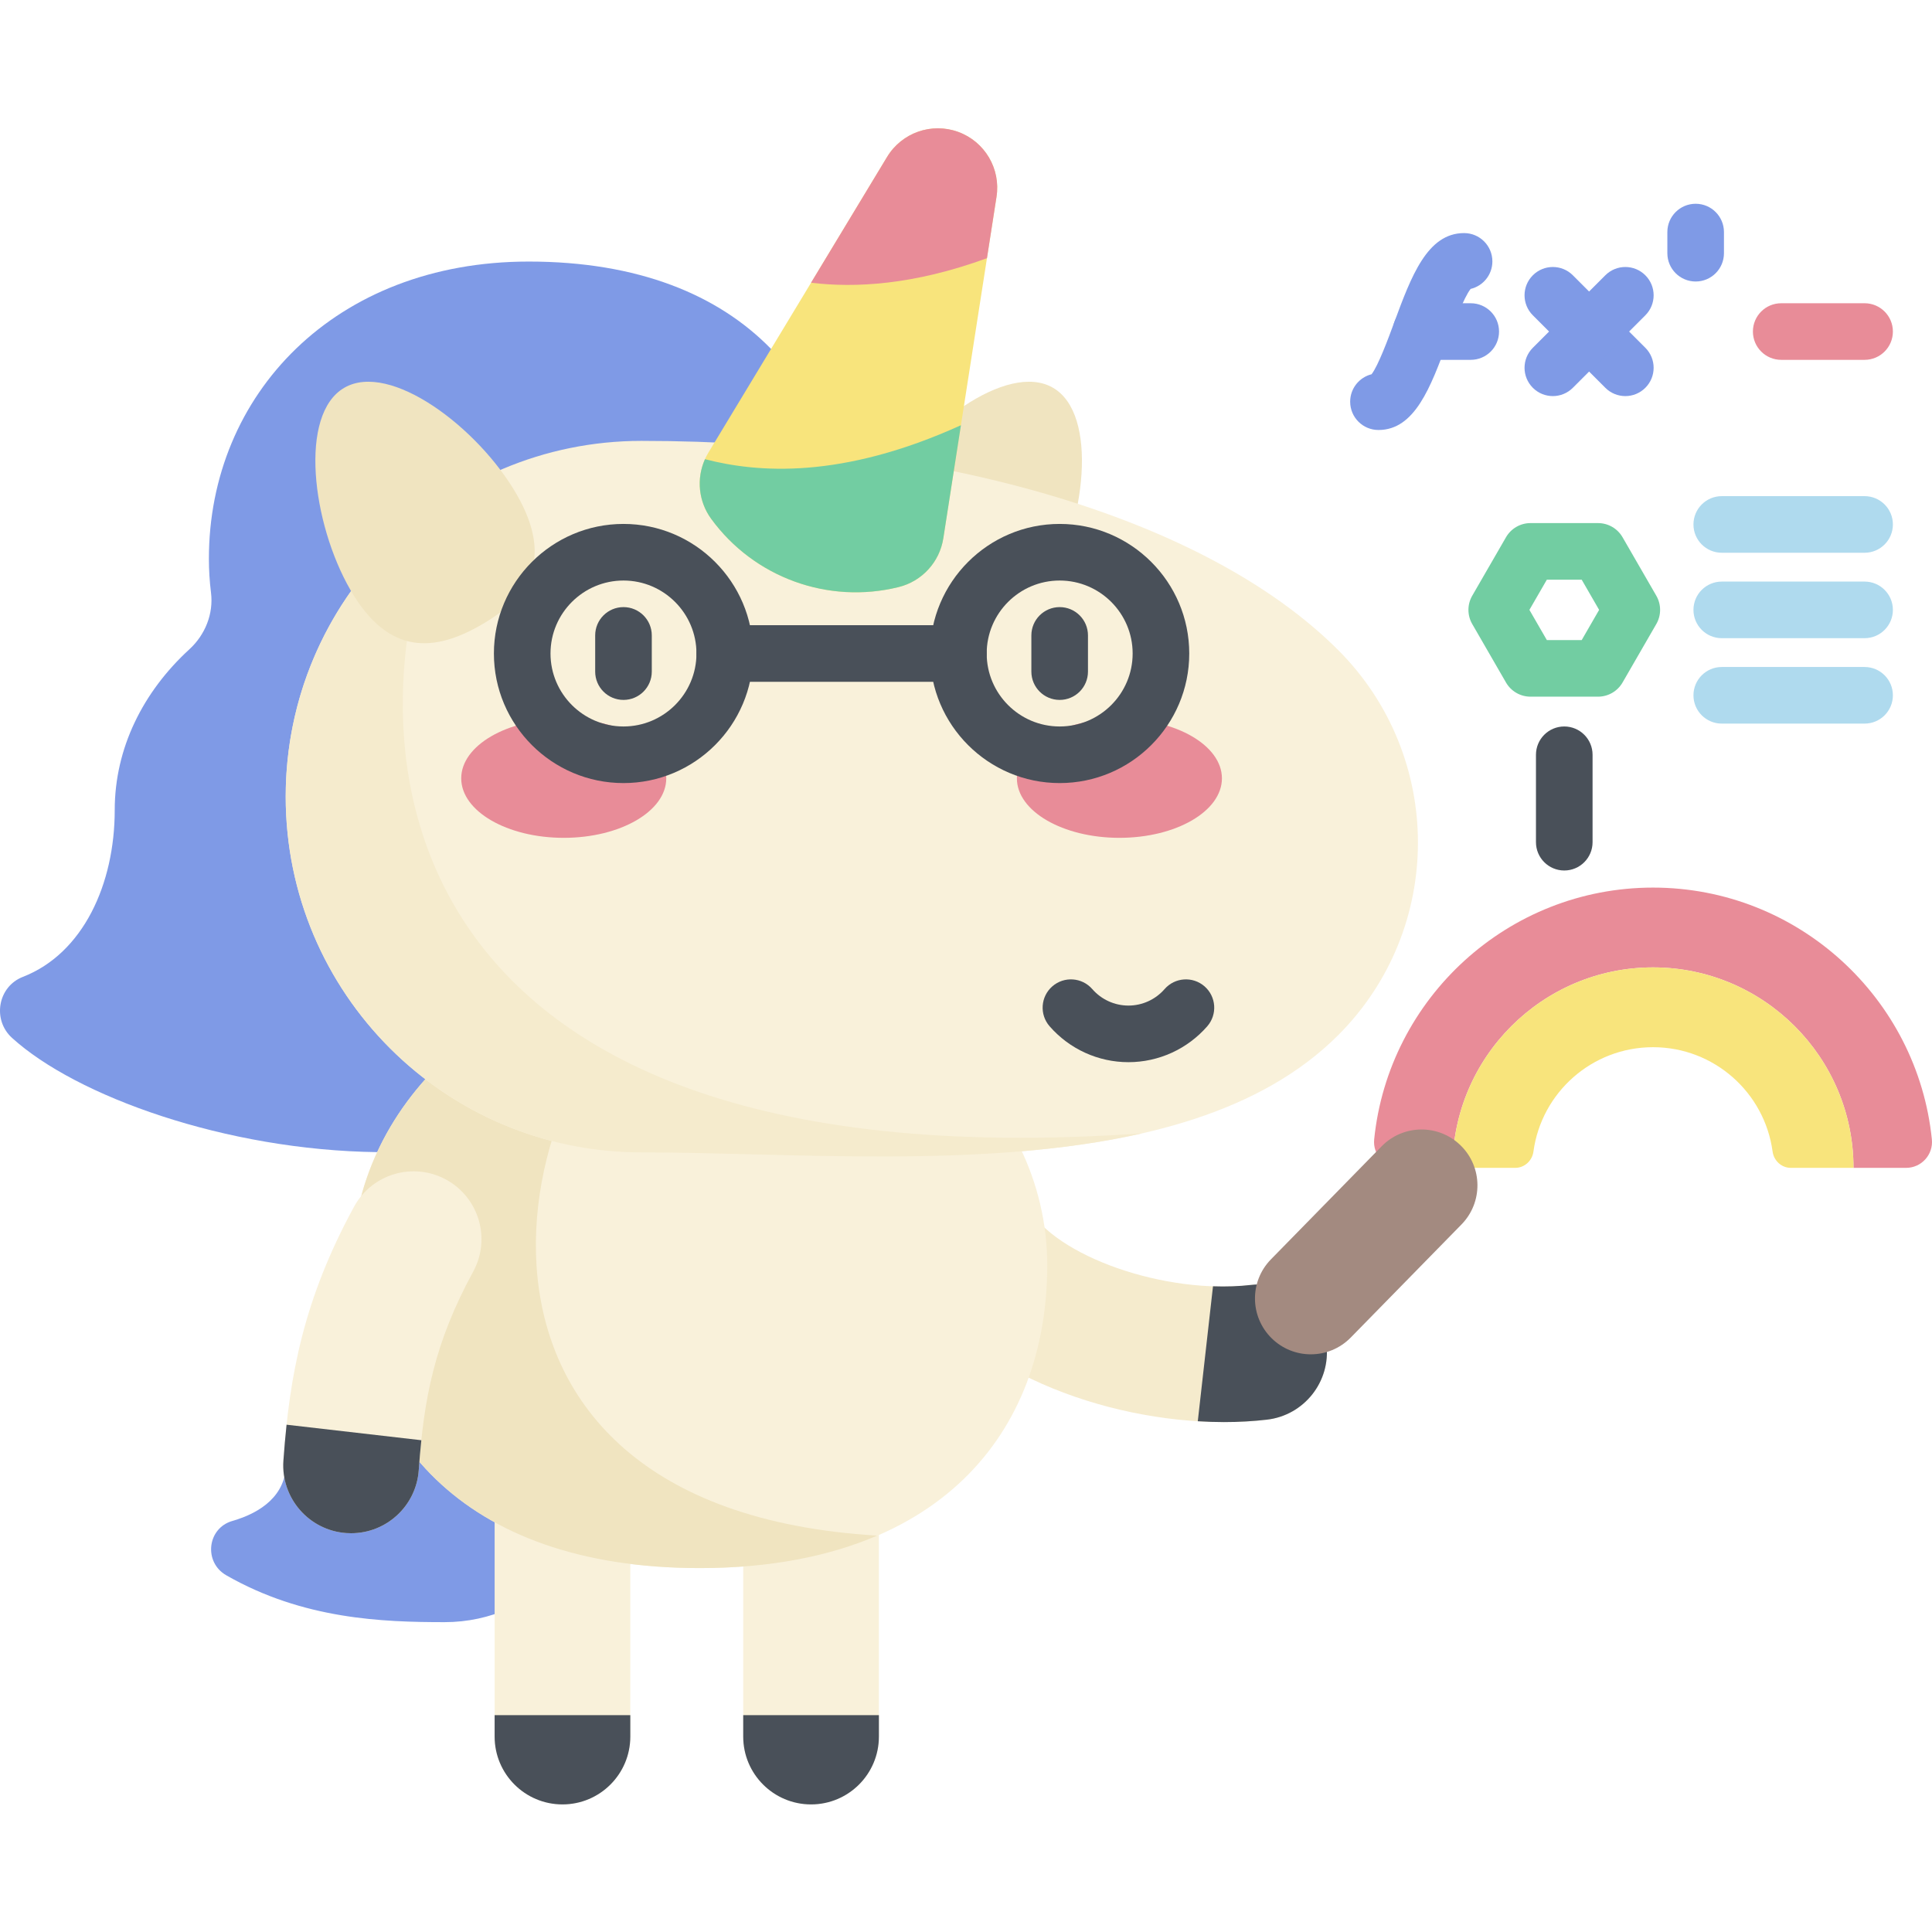
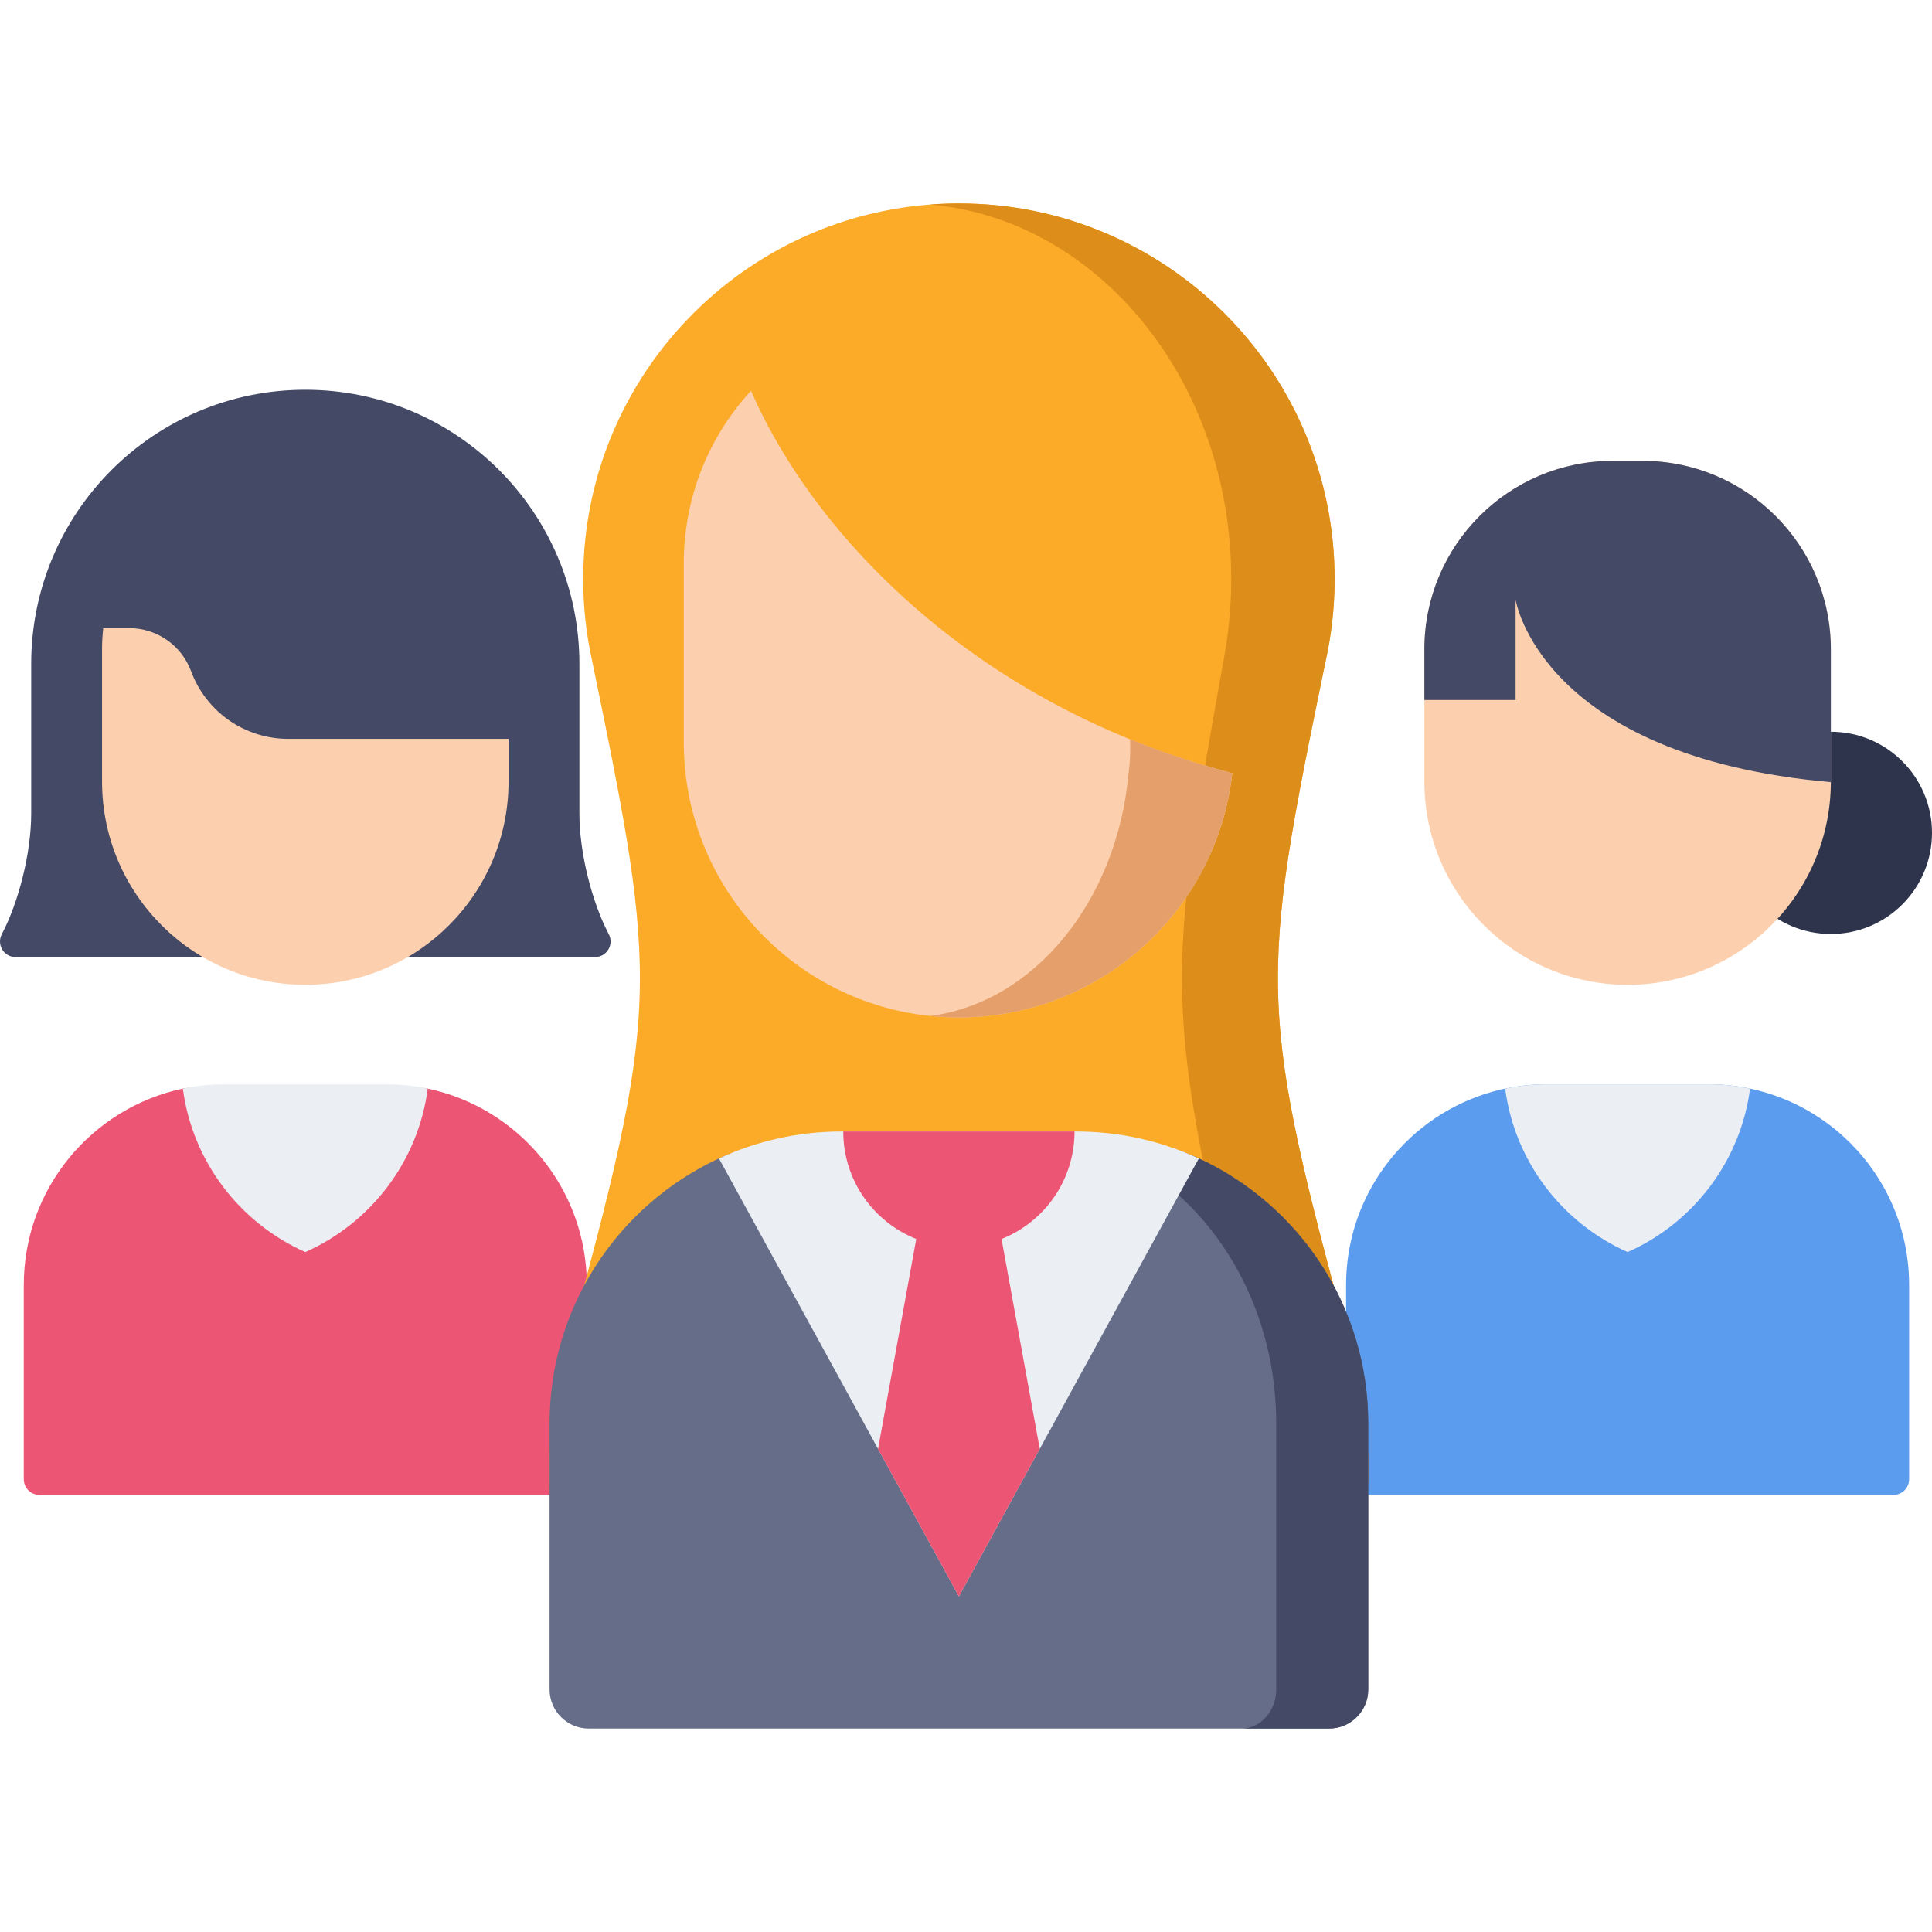
- <svg xmlns="http://www.w3.org/2000/svg" viewBox="0 -34 512.001 512">
-   <path d="m120.84 311.883c-24.578-1.695-45.039 17.738-45.039 41.949 0 8.395-6.578 13.039-14.227 15.238-6.688 1.926-7.652 10.938-1.617 14.395 20.391 11.68 41.434 12.422 57.898 12.422 24.215 0 43.648-20.461 41.953-45.035-1.43-20.738-18.23-37.539-38.969-38.969zm0 0" fill="#7f9ae6" />
-   <path d="m149.059 444.188c-9.93 0-17.977-8.051-17.977-17.98v-67.484c0-9.93 8.047-17.98 17.977-17.98 9.93 0 17.977 8.051 17.977 17.98v67.484c0 9.93-8.047 17.98-17.977 17.98zm0 0" fill="#f9f1da" />
-   <path d="m131.082 420.527v5.68c0 9.93 8.047 17.98 17.977 17.98 9.93 0 17.98-8.051 17.98-17.98v-5.68zm0 0" fill="#495059" />
-   <path d="m214.938 444.188c-9.93 0-17.977-8.051-17.977-17.98v-67.484c0-9.93 8.047-17.98 17.977-17.98s17.977 8.051 17.977 17.98v67.484c0 9.93-8.047 17.98-17.977 17.98zm0 0" fill="#f9f1da" />
-   <path d="m196.961 420.527v5.68c0 9.93 8.051 17.98 17.977 17.98 9.93 0 17.98-8.051 17.98-17.98v-5.68zm0 0" fill="#495059" />
-   <path d="m140.105 35.316c-51.344 0-84.746 35.262-84.746 78.754 0 3.039.191 6.035.559 8.984.699 5.629-1.551 11.18-5.73 15.016-12.293 11.27-19.785 26.207-19.785 42.605 0 19.605-8.363 37.992-24.344 44.207-6.641 2.578-8.152 11.363-2.887 16.156 33.922 30.898 158.84 57.453 197.254-22.723 0 0 24.426-31.336 24.426-104.246.004-43.492-26.691-78.754-84.746-78.754zm0 0" fill="#7f9ae6" />
-   <path d="m233.422 96.941c-10.207 17.672-2.82 27.633 9.332 34.648s24.473 8.434 34.676-9.242c10.203-17.672 13.758-46.582 1.605-53.598s-35.41 10.516-45.613 28.191zm0 0" fill="#f0e4c0" />
-   <path d="m324.355 342.867c-31.605 0-69.414-13.863-83.59-39.871-4.75-8.719-1.535-19.637 7.184-24.391 8.719-4.746 19.637-1.535 24.387 7.184 7.152 13.117 36.5 23.387 59.246 20.727 9.852-1.152 18.793 5.906 19.945 15.77 1.152 9.859-5.91 18.789-15.773 19.941-3.664.426-7.484.641-11.398.641zm0 0" fill="#f5ebcd" />
-   <path d="m331.582 306.516c-3.266.379-6.672.488-10.125.367l-4.031 35.762c2.336.141 4.648.223 6.93.223 3.914 0 7.734-.215 11.398-.641 9.863-1.152 16.926-10.082 15.773-19.941-1.152-9.863-10.094-16.922-19.945-15.77zm0 0" fill="#495059" />
-   <path d="m277.531 301.285c0 44.336-28.562 80.273-92.102 80.273-63.539 0-92.102-35.938-92.102-80.273 0-44.332 41.234-80.27 92.102-80.27 50.867 0 92.102 35.938 92.102 80.27zm0 0" fill="#f9f1da" />
-   <path d="m185.43 381.559c18.641 0 34.25-3.113 47.031-8.605-123.941-7.422-98.258-124.32-53.465-151.738-47.863 2.879-85.668 37.625-85.668 80.07 0 44.336 28.562 80.273 92.102 80.273zm0 0" fill="#f0e4c0" />
-   <path d="m354.629 138.27c-34.91-34.91-105.098-55.434-184.633-55.434-52.066 0-94.281 42.211-94.281 94.277 0 52.07 42.215 94.281 94.281 94.281 57.531 0 143.508 10.07 184.633-31.055 28.188-28.188 28.188-73.883 0-102.07zm0 0" fill="#f9f1da" />
-   <path d="m118.555 98.102c-25.789 16.824-42.84 45.926-42.84 79.012 0 52.07 42.215 94.281 94.281 94.281 38.785 0 90.5 4.574 132.684-5.047-208.008 14.621-210.969-110.105-184.125-168.246zm0 0" fill="#f5ebcd" />
-   <path d="m176.566 172.27c0-8.707-12.164-15.766-27.168-15.766-15.008 0-27.168 7.059-27.168 15.766s12.16 15.766 27.168 15.766c15.004 0 27.168-7.059 27.168-15.766zm0 0" fill="#e88c98" />
-   <path d="m323.824 172.27c0-8.707-12.164-15.766-27.168-15.766s-27.168 7.059-27.168 15.766 12.164 15.766 27.168 15.766 27.168-7.059 27.168-15.766zm0 0" fill="#e88c98" />
-   <path d="m165.23 151.484c-4.145 0-7.5-3.359-7.5-7.5v-9.594c0-4.145 3.355-7.5 7.5-7.5 4.141 0 7.5 3.355 7.5 7.5v9.594c0 4.141-3.359 7.5-7.5 7.5zm0 0" fill="#495059" />
-   <path d="m280.824 151.484c-4.145 0-7.5-3.359-7.5-7.5v-9.594c0-4.145 3.355-7.5 7.5-7.5 4.141 0 7.5 3.355 7.5 7.5v9.594c0 4.141-3.359 7.5-7.5 7.5zm0 0" fill="#495059" />
-   <path d="m299.047 247.488c-8.008 0-15.621-3.469-20.891-9.516-2.723-3.121-2.398-7.859.727-10.582 3.121-2.719 7.859-2.395 10.582.727 2.418 2.777 5.91 4.371 9.582 4.371s7.164-1.594 9.582-4.371c2.723-3.121 7.457-3.445 10.582-.727 3.125 2.723 3.449 7.461.73 10.582-5.273 6.047-12.887 9.516-20.895 9.516zm0 0" fill="#495059" />
-   <path d="m238.148 121.582c-18.695 4.621-38.328-2.523-49.676-18.082-3.762-5.152-4.059-12.059-.758-17.52l47.367-78.383c3.887-6.434 11.781-9.215 18.844-6.648 7.062 2.574 11.32 9.781 10.164 17.203l-14.098 90.496c-.98 6.301-5.652 11.402-11.844 12.934zm0 0" fill="#f8e47c" />
-   <path d="m253.926.949c-7.062-2.566-14.957.215-18.844 6.648l-20.145 33.332c11.672 1.402 27.102.621 46.617-6.504l2.531-16.27c1.16-7.426-3.098-14.637-10.16-17.207zm0 0" fill="#e88c98" />
-   <path d="m249.992 108.648 4.664-29.957c-31.672 14.375-53.914 12.605-67.832 9-2.305 5.141-1.73 11.18 1.648 15.809 11.348 15.559 30.98 22.703 49.676 18.082 6.191-1.531 10.863-6.633 11.844-12.934zm0 0" fill="#72cda2" />
-   <path d="m136.879 96.941c10.203 17.672 2.82 27.633-9.336 34.648-12.152 7.016-24.469 8.434-34.672-9.242-10.203-17.672-13.762-46.582-1.605-53.598 12.148-7.016 35.41 10.516 45.613 28.191zm0 0" fill="#f0e4c0" />
-   <path d="m93.055 372.324c-.426 0-.852-.016-1.281-.047-9.906-.695-17.367-9.293-16.668-19.195 1.598-22.703 5.395-42.836 18.723-67.293 4.75-8.719 15.668-11.934 24.387-7.184 8.719 4.754 11.938 15.672 7.184 24.391-10.297 18.898-13.09 33.602-14.43 52.613-.668 9.477-8.559 16.715-17.914 16.715zm0 0" fill="#f9f1da" />
-   <path d="m75.105 353.082c-.699 9.902 6.762 18.5 16.668 19.199.43.031.855.043 1.281.043 9.355 0 17.246-7.238 17.918-16.715.191-2.727.418-5.355.688-7.934l-35.715-4.113c-.336 3.137-.613 6.301-.84 9.52zm0 0" fill="#495059" />
-   <path d="m165.23 173.523c-18.938 0-34.34-15.402-34.34-34.336 0-18.938 15.406-34.34 34.34-34.34 18.934 0 34.34 15.406 34.34 34.34s-15.406 34.336-34.34 34.336zm0-53.676c-10.664 0-19.34 8.676-19.34 19.336 0 10.664 8.676 19.34 19.34 19.34 10.664 0 19.34-8.676 19.34-19.34 0-10.66-8.676-19.336-19.34-19.336zm0 0" fill="#495059" />
-   <path d="m280.824 173.523c-18.938 0-34.34-15.402-34.34-34.336 0-18.938 15.406-34.34 34.34-34.34 18.934 0 34.34 15.406 34.34 34.34s-15.406 34.336-34.34 34.336zm0-53.676c-10.664 0-19.34 8.676-19.34 19.336 0 10.664 8.676 19.34 19.34 19.34 10.664 0 19.34-8.676 19.34-19.34 0-10.66-8.676-19.336-19.34-19.336zm0 0" fill="#495059" />
-   <path d="m253.984 146.688h-61.914c-4.141 0-7.5-3.359-7.5-7.5 0-4.145 3.359-7.5 7.5-7.5h61.914c4.141 0 7.5 3.355 7.5 7.5 0 4.141-3.359 7.5-7.5 7.5zm0 0" fill="#495059" />
-   <path d="m505.141 275.496c4.059 0 7.234-3.512 6.824-7.551-3.797-37.422-35.488-66.723-73.895-66.723-38.41 0-70.102 29.301-73.898 66.723-.406 4.039 2.77 7.551 6.828 7.551h13.941c0-29.293 23.836-53.125 53.129-53.125 29.293 0 53.125 23.832 53.125 53.125zm0 0" fill="#e88c98" />
-   <path d="m474.609 275.496c-2.488 0-4.523-1.875-4.855-4.34-2.117-15.605-15.496-27.637-31.684-27.637-16.191 0-29.57 12.031-31.688 27.637-.332 2.465-2.367 4.34-4.855 4.34h-16.586c0-29.293 23.832-53.125 53.129-53.125 29.293 0 53.125 23.832 53.125 53.125zm0 0" fill="#f8e47c" />
-   <path d="m423.496 150.625h-17.898c-2.68 0-5.152-1.43-6.492-3.75l-8.949-15.5c-1.34-2.32-1.34-5.18 0-7.5l8.949-15.5c1.34-2.32 3.812-3.75 6.492-3.75h17.898c2.68 0 5.156 1.43 6.496 3.75l8.949 15.5c1.34 2.32 1.34 5.18 0 7.5l-8.949 15.5c-1.34 2.32-3.816 3.75-6.496 3.75zm-13.566-15h9.238l4.617-8-4.617-8h-9.238l-4.621 8zm0 0" fill="#72cda2" />
-   <path d="m494.137 112.484h-37.852c-4.141 0-7.5-3.355-7.5-7.5 0-4.141 3.359-7.5 7.5-7.5h37.852c4.141 0 7.5 3.359 7.5 7.5 0 4.145-3.359 7.5-7.5 7.5zm0 0" fill="#afdaee" />
-   <path d="m494.137 135.125h-37.852c-4.141 0-7.5-3.359-7.5-7.5 0-4.145 3.359-7.5 7.5-7.5h37.852c4.141 0 7.5 3.355 7.5 7.5 0 4.141-3.359 7.5-7.5 7.5zm0 0" fill="#afdaee" />
-   <path d="m494.137 157.762h-37.852c-4.141 0-7.5-3.355-7.5-7.5 0-4.141 3.359-7.5 7.5-7.5h37.852c4.141 0 7.5 3.359 7.5 7.5 0 4.145-3.359 7.5-7.5 7.5zm0 0" fill="#afdaee" />
-   <path d="m414.547 196.691c-4.141 0-7.5-3.359-7.5-7.5v-23.168c0-4.141 3.359-7.5 7.5-7.5 4.145 0 7.5 3.359 7.5 7.5v23.168c0 4.141-3.355 7.5-7.5 7.5zm0 0" fill="#495059" />
-   <g fill="#7f9ae6">
-     <path d="m365.309 79.953c-4.145 0-7.5-3.355-7.5-7.5 0-3.512 2.414-6.461 5.672-7.273 1.773-2.297 4.402-9.402 6.02-13.781 4.492-12.152 8.734-23.629 18.496-23.629 4.145 0 7.5 3.359 7.5 7.5 0 3.547-2.457 6.516-5.766 7.297-1.824 2.297-4.508 9.562-6.16 14.031-4.441 12.012-8.633 23.355-18.262 23.355zm22.695-37.184c-.004 0-.008 0-.008 0zm0 0" />
-     <path d="m389.762 61.363h-13.176c-4.145 0-7.5-3.359-7.5-7.5 0-4.145 3.355-7.5 7.5-7.5h13.176c4.141 0 7.5 3.355 7.5 7.5 0 4.141-3.359 7.5-7.5 7.5zm0 0" />
-     <path d="m430.734 70.969c-1.922 0-3.84-.734-5.305-2.199l-19.211-19.211c-2.93-2.926-2.93-7.676 0-10.605s7.68-2.93 10.605 0l19.211 19.211c2.93 2.93 2.93 7.68 0 10.605-1.465 1.465-3.383 2.199-5.301 2.199zm0 0" />
-     <path d="m411.523 70.969c-1.918 0-3.84-.734-5.305-2.199-2.93-2.926-2.93-7.676 0-10.605l19.211-19.211c2.93-2.93 7.68-2.93 10.605 0 2.93 2.93 2.93 7.68 0 10.605l-19.211 19.211c-1.465 1.465-3.383 2.199-5.301 2.199zm0 0" />
-     <path d="m449.367 40.602c-4.141 0-7.5-3.359-7.5-7.5v-5.602c0-4.141 3.359-7.5 7.5-7.5 4.145 0 7.5 3.359 7.5 7.5v5.602c0 4.141-3.355 7.5-7.5 7.5zm0 0" />
-   </g>
-   <path d="m494.137 61.363h-22.098c-4.145 0-7.5-3.359-7.5-7.5 0-4.145 3.355-7.5 7.5-7.5h22.098c4.141 0 7.5 3.355 7.5 7.5 0 4.141-3.359 7.5-7.5 7.5zm0 0" fill="#e88c98" />
-   <path d="m347.387 324.91c-3.738 0-7.477-1.406-10.359-4.227-5.84-5.723-5.941-15.094-.219-20.938l29.348-29.969c5.719-5.844 15.094-5.941 20.934-.223 5.844 5.723 5.941 15.094.223 20.938l-29.348 29.969c-2.898 2.961-6.738 4.449-10.578 4.449zm0 0" fill="#a38a80" />
+ <svg xmlns="http://www.w3.org/2000/svg" version="1.1" id="Capa_1" x="0px" y="0px" viewBox="0 0 512.003 512.003" style="enable-background:new 0 0 512.003 512.003;" xml:space="preserve">
+   <path style="fill:#ED5575;" d="M102.298,289.342H59.515c-3.793,0-7.493-1.603-11.061-0.849  c-24.082,5.091-42.155,26.467-42.155,52.065v51.455c0,2.293,1.858,4.151,4.151,4.151h140.913c2.293,0,4.151-1.858,4.151-4.151  v-51.455c0-25.598-18.074-46.975-42.156-52.065C109.79,287.739,106.09,289.342,102.298,289.342z" />
+   <path style="fill:#444966;" d="M153.545,215.592v-39.659c0-40.117-32.521-72.639-72.639-72.639l0,0  c-40.117,0-72.639,32.521-72.639,72.639v39.659c0,10.679-3.437,23.721-7.78,31.962c-1.459,2.769,0.536,6.091,3.666,6.091h153.506  c3.13,0,5.125-3.322,3.666-6.091C156.982,239.313,153.545,226.271,153.545,215.592z" />
+   <path style="fill:#FCD0AE;" d="M134.769,195.807v11.315c0,29.745-24.118,53.855-53.863,53.855s-53.863-24.11-53.863-53.855v-35.061  c0-1.891,0.109-3.766,0.318-5.603h6.882c7.316,0,13.857,4.557,16.399,11.424c1.992,5.386,5.557,9.866,10.052,13.005  c4.503,3.131,9.943,4.921,15.686,4.921h58.389V195.807z" />
+   <path style="fill:#EBEEF2;" d="M113.358,288.501c-3.569-0.755-7.266-1.158-11.059-1.158H59.515c-3.793,0-7.491,0.404-11.059,1.158  c2.559,19.414,15.177,35.651,32.451,43.313C98.181,324.151,110.799,307.914,113.358,288.501z" />
+   <circle style="fill:#2E344C;" cx="485.201" cy="220.721" r="26.802" />
+   <path style="fill:#FCD0AE;" d="M431.336,260.981L431.336,260.981c-29.747,0-53.862-24.115-53.862-53.862v-35.056  c0-27.578,22.356-49.934,49.934-49.934h7.857c27.578,0,49.934,22.356,49.934,49.934v35.056  C485.198,236.866,461.083,260.981,431.336,260.981z" />
+   <path style="fill:#5C9CEE;" d="M452.727,287.342h-42.783c-29.39,0-53.216,23.825-53.216,53.216v51.455  c0,2.293,1.858,4.151,4.151,4.151h140.913c2.293,0,4.151-1.858,4.151-4.151v-51.455  C505.943,311.168,482.118,287.342,452.727,287.342z" />
+   <path style="fill:#444966;" d="M485.199,172.065v35.216c-77.043-6.795-83.551-48.35-83.551-48.35v26.577h-24.175v-13.444  c0-27.58,22.354-49.934,49.934-49.934h7.857C462.844,122.13,485.199,144.485,485.199,172.065z" />
+   <path style="fill:#EBEEF2;" d="M463.787,288.501c-3.569-0.755-7.266-1.158-11.059-1.158h-42.784c-3.793,0-7.491,0.404-11.059,1.158  c2.559,19.414,15.177,35.651,32.451,43.313C448.61,324.151,461.228,307.914,463.787,288.501z" />
+   <path style="fill:#FCAB29;" d="M358.186,358.237c-25.041-91.374-24.486-97.661-6.901-182.944c1.569-7.02,2.403-14.318,2.403-21.811  c0-54.991-44.579-99.569-99.569-99.569s-99.569,44.579-99.569,99.569c0,7.493,0.834,14.791,2.403,21.811  c17.586,85.282,18.141,91.57-6.901,182.944c-2.867,9.735-4.413,20.035-4.413,30.699c0,59.912,48.568,45.445,108.48,45.445  s108.48,14.466,108.48-45.445C362.599,378.272,361.053,367.972,358.186,358.237z" />
+   <path style="fill:#DD8D19;" d="M358.186,358.237c-25.041-91.374-24.486-97.661-6.901-182.943c1.569-7.02,2.403-14.318,2.403-21.811  c0-54.991-44.579-99.569-99.569-99.569c-2.573,0-5.123,0.098-7.647,0.289c44.646,3.905,79.817,46.862,79.817,99.28  c0,7.493-0.724,14.791-2.086,21.811c-15.27,85.283-15.751,91.569,5.992,182.943c2.49,9.735,3.832,20.036,3.832,30.699  c0,36.149-15.357,45.216-38.963,46.725c39.614,1.366,67.536-1.302,67.536-46.725C362.599,378.272,361.053,367.972,358.186,358.237z" />
+   <path style="fill:#656D88;" d="M285.223,301.861h-62.208c-11.892,0-23.157,0.682-33.223,5.475  c-26.108,12.431-44.153,39.058-44.153,69.9v70.475c0,5.731,4.646,10.378,10.378,10.378h196.204c5.731,0,10.378-4.646,10.378-10.378  v-70.474c0-31.054-18.294-57.835-44.692-70.155C307.978,302.449,296.902,301.861,285.223,301.861z" />
+   <path style="fill:#444966;" d="M285.223,301.861h-15.69c16.201,0,31.092,4.32,42.836,14.891  c15.752,14.178,25.843,36.004,25.843,60.485v70.475c0,5.731-4.124,10.378-9.211,10.378h23.221c5.731,0,10.378-4.647,10.378-10.378  v-70.475c0-31.054-18.294-57.835-44.692-70.155C307.978,302.449,296.902,301.861,285.223,301.861z" />
+   <path style="fill:#FCD0AE;" d="M326.569,204.894c-4.05,36.414-34.945,64.739-72.45,64.739c-40.264,0-72.911-32.648-72.911-72.911  v-47.45c0-17.635,6.756-33.697,17.824-45.729C215.649,141.917,258.924,187.353,326.569,204.894z" />
+   <path style="fill:#E59F6A;" d="M299.474,195.908c0.143,2.85,0.035,5.835-0.386,8.986c-3.06,33.93-25.025,60.826-52.613,64.339  c2.513,0.261,5.062,0.4,7.644,0.4c37.505,0,68.4-28.325,72.45-64.739C317.046,202.424,308.024,199.385,299.474,195.908z" />
+   <path style="fill:#EBEEF2;" d="M254.119,423.079l63.587-116.068c-9.88-4.578-20.879-7.15-32.484-7.15h-62.207  c-11.605,0-22.604,2.572-32.483,7.15L254.119,423.079z" />
+   <path style="fill:#ED5575;" d="M265.421,328.344c11.329-4.499,19.343-15.552,19.343-28.484h-61.289  c0,12.931,8.014,23.984,19.343,28.484l-10.124,55.625l21.426,39.11l21.426-39.11L265.421,328.344z" />
+   <g>
+ </g>
+   <g>
+ </g>
+   <g>
+ </g>
+   <g>
+ </g>
+   <g>
+ </g>
+   <g>
+ </g>
+   <g>
+ </g>
+   <g>
+ </g>
+   <g>
+ </g>
+   <g>
+ </g>
+   <g>
+ </g>
+   <g>
+ </g>
+   <g>
+ </g>
+   <g>
+ </g>
+   <g>
+ </g>
</svg>
